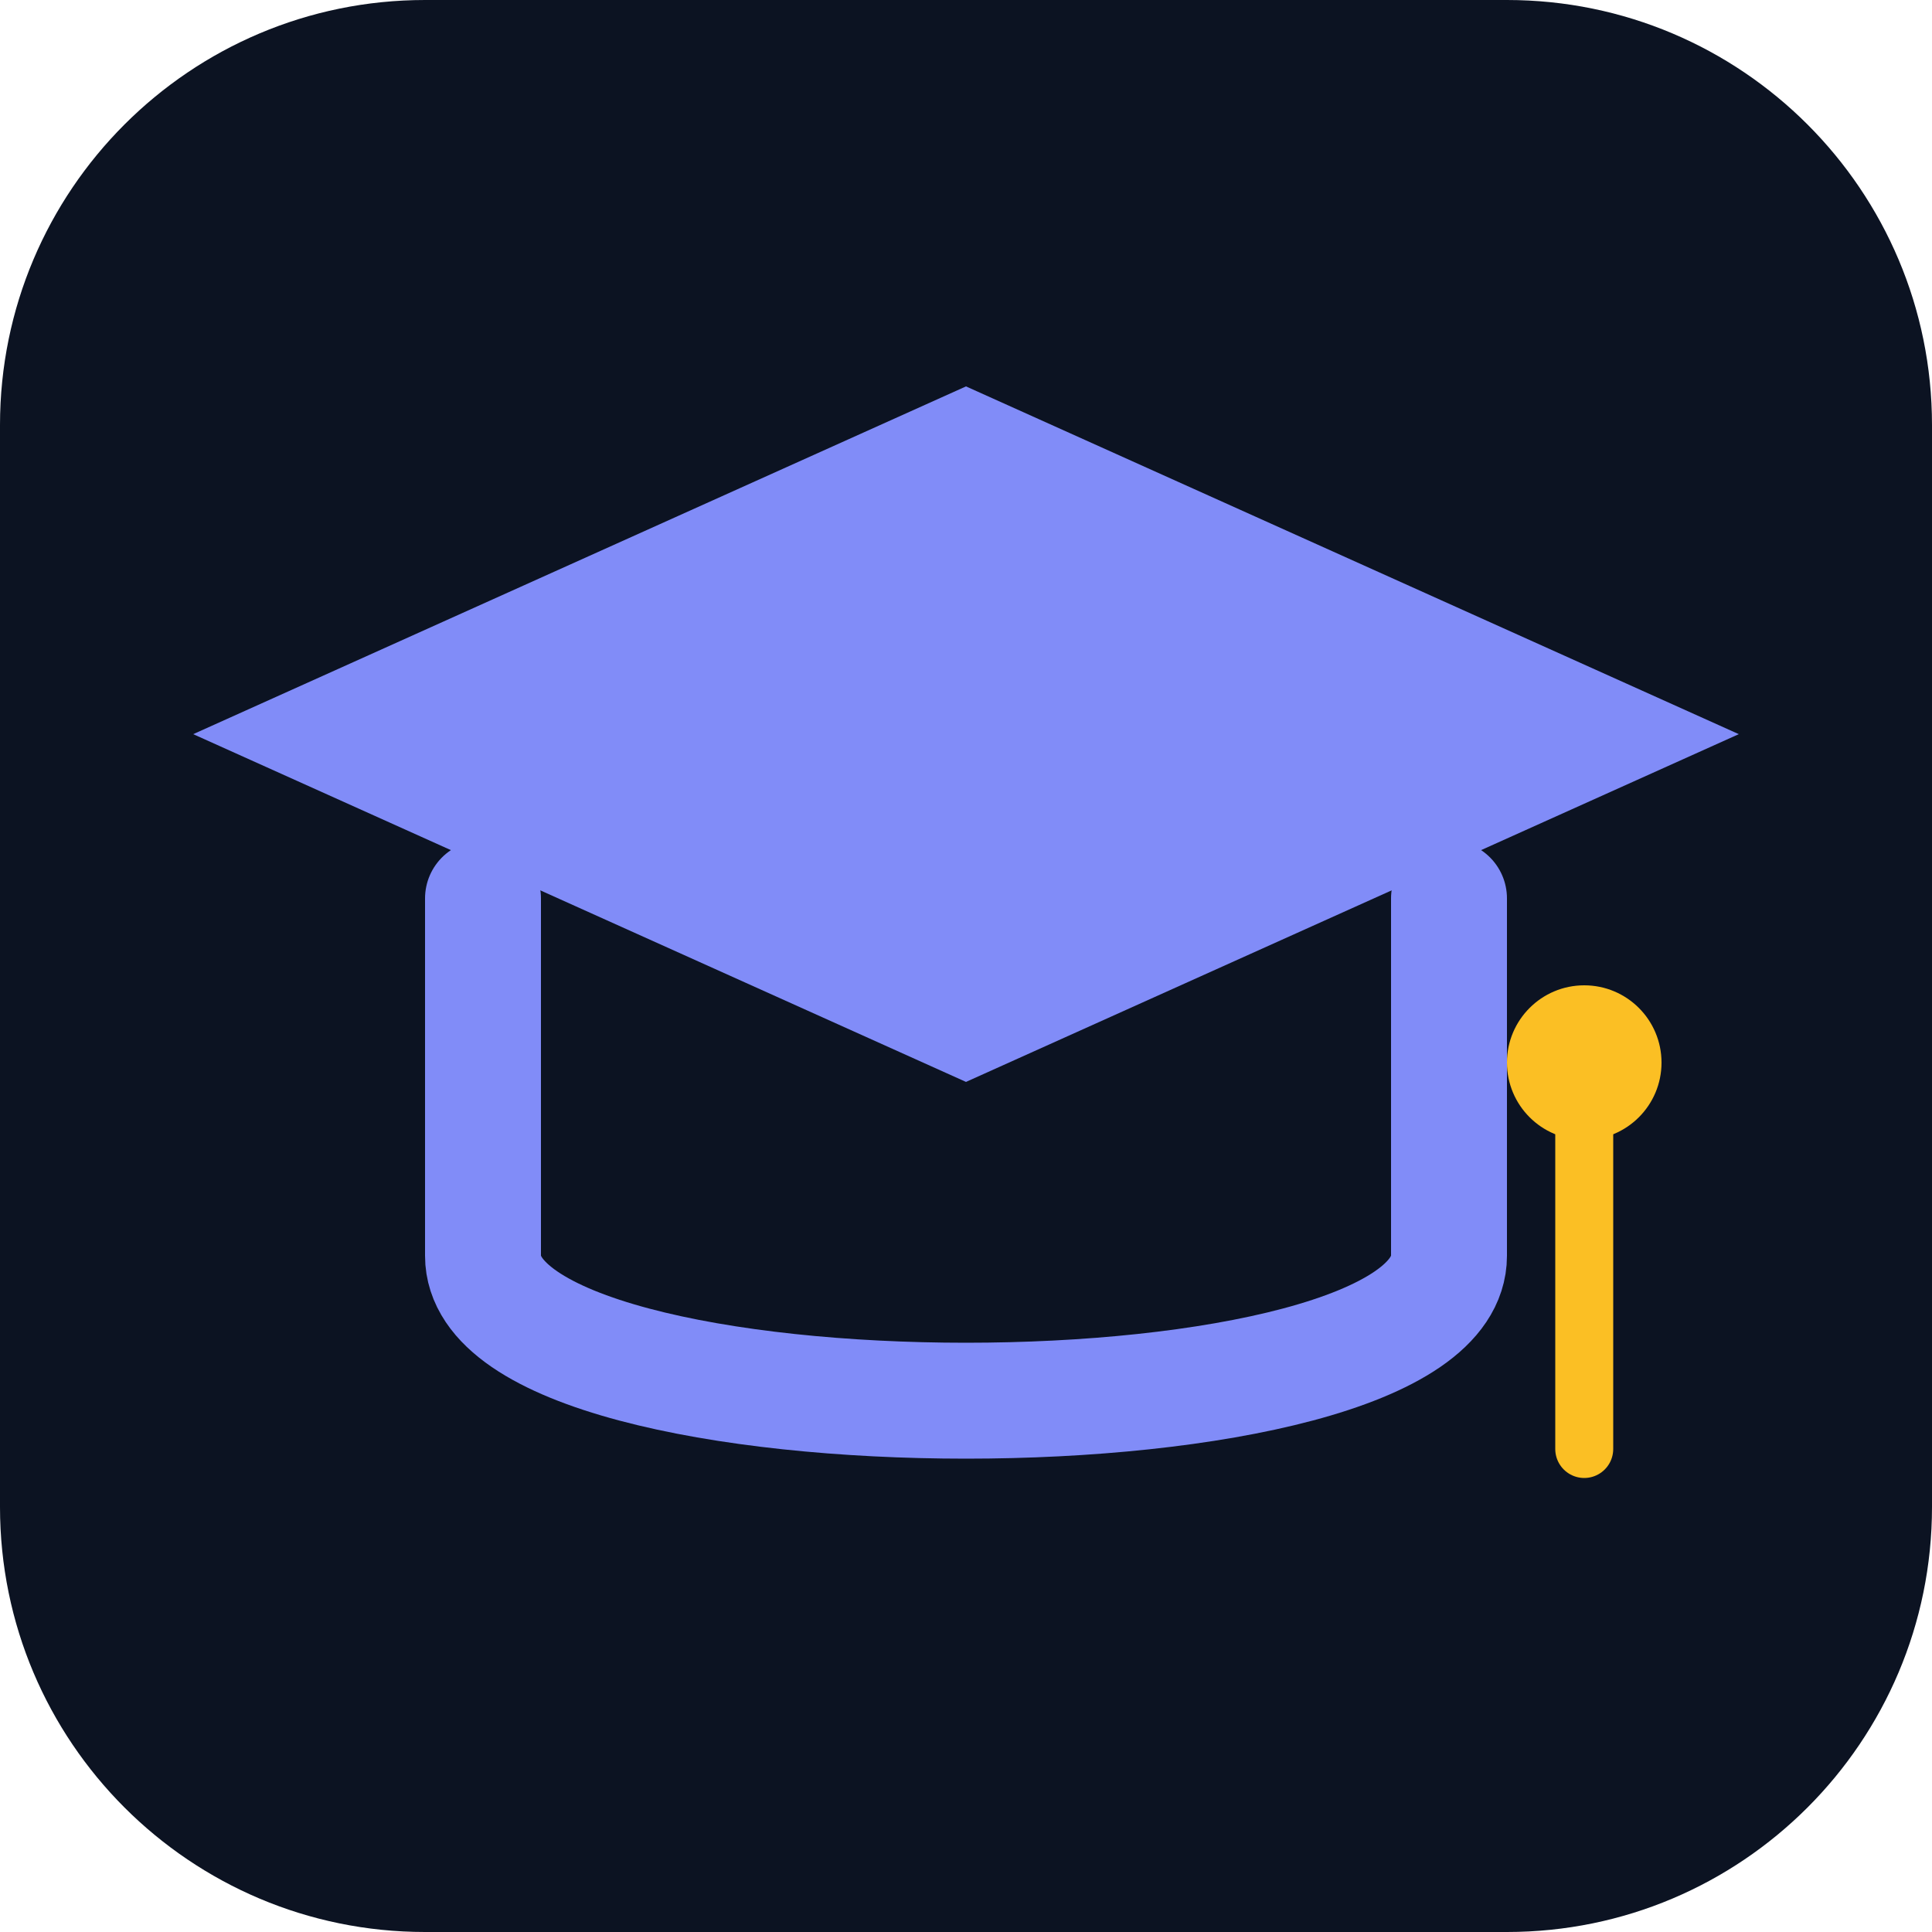
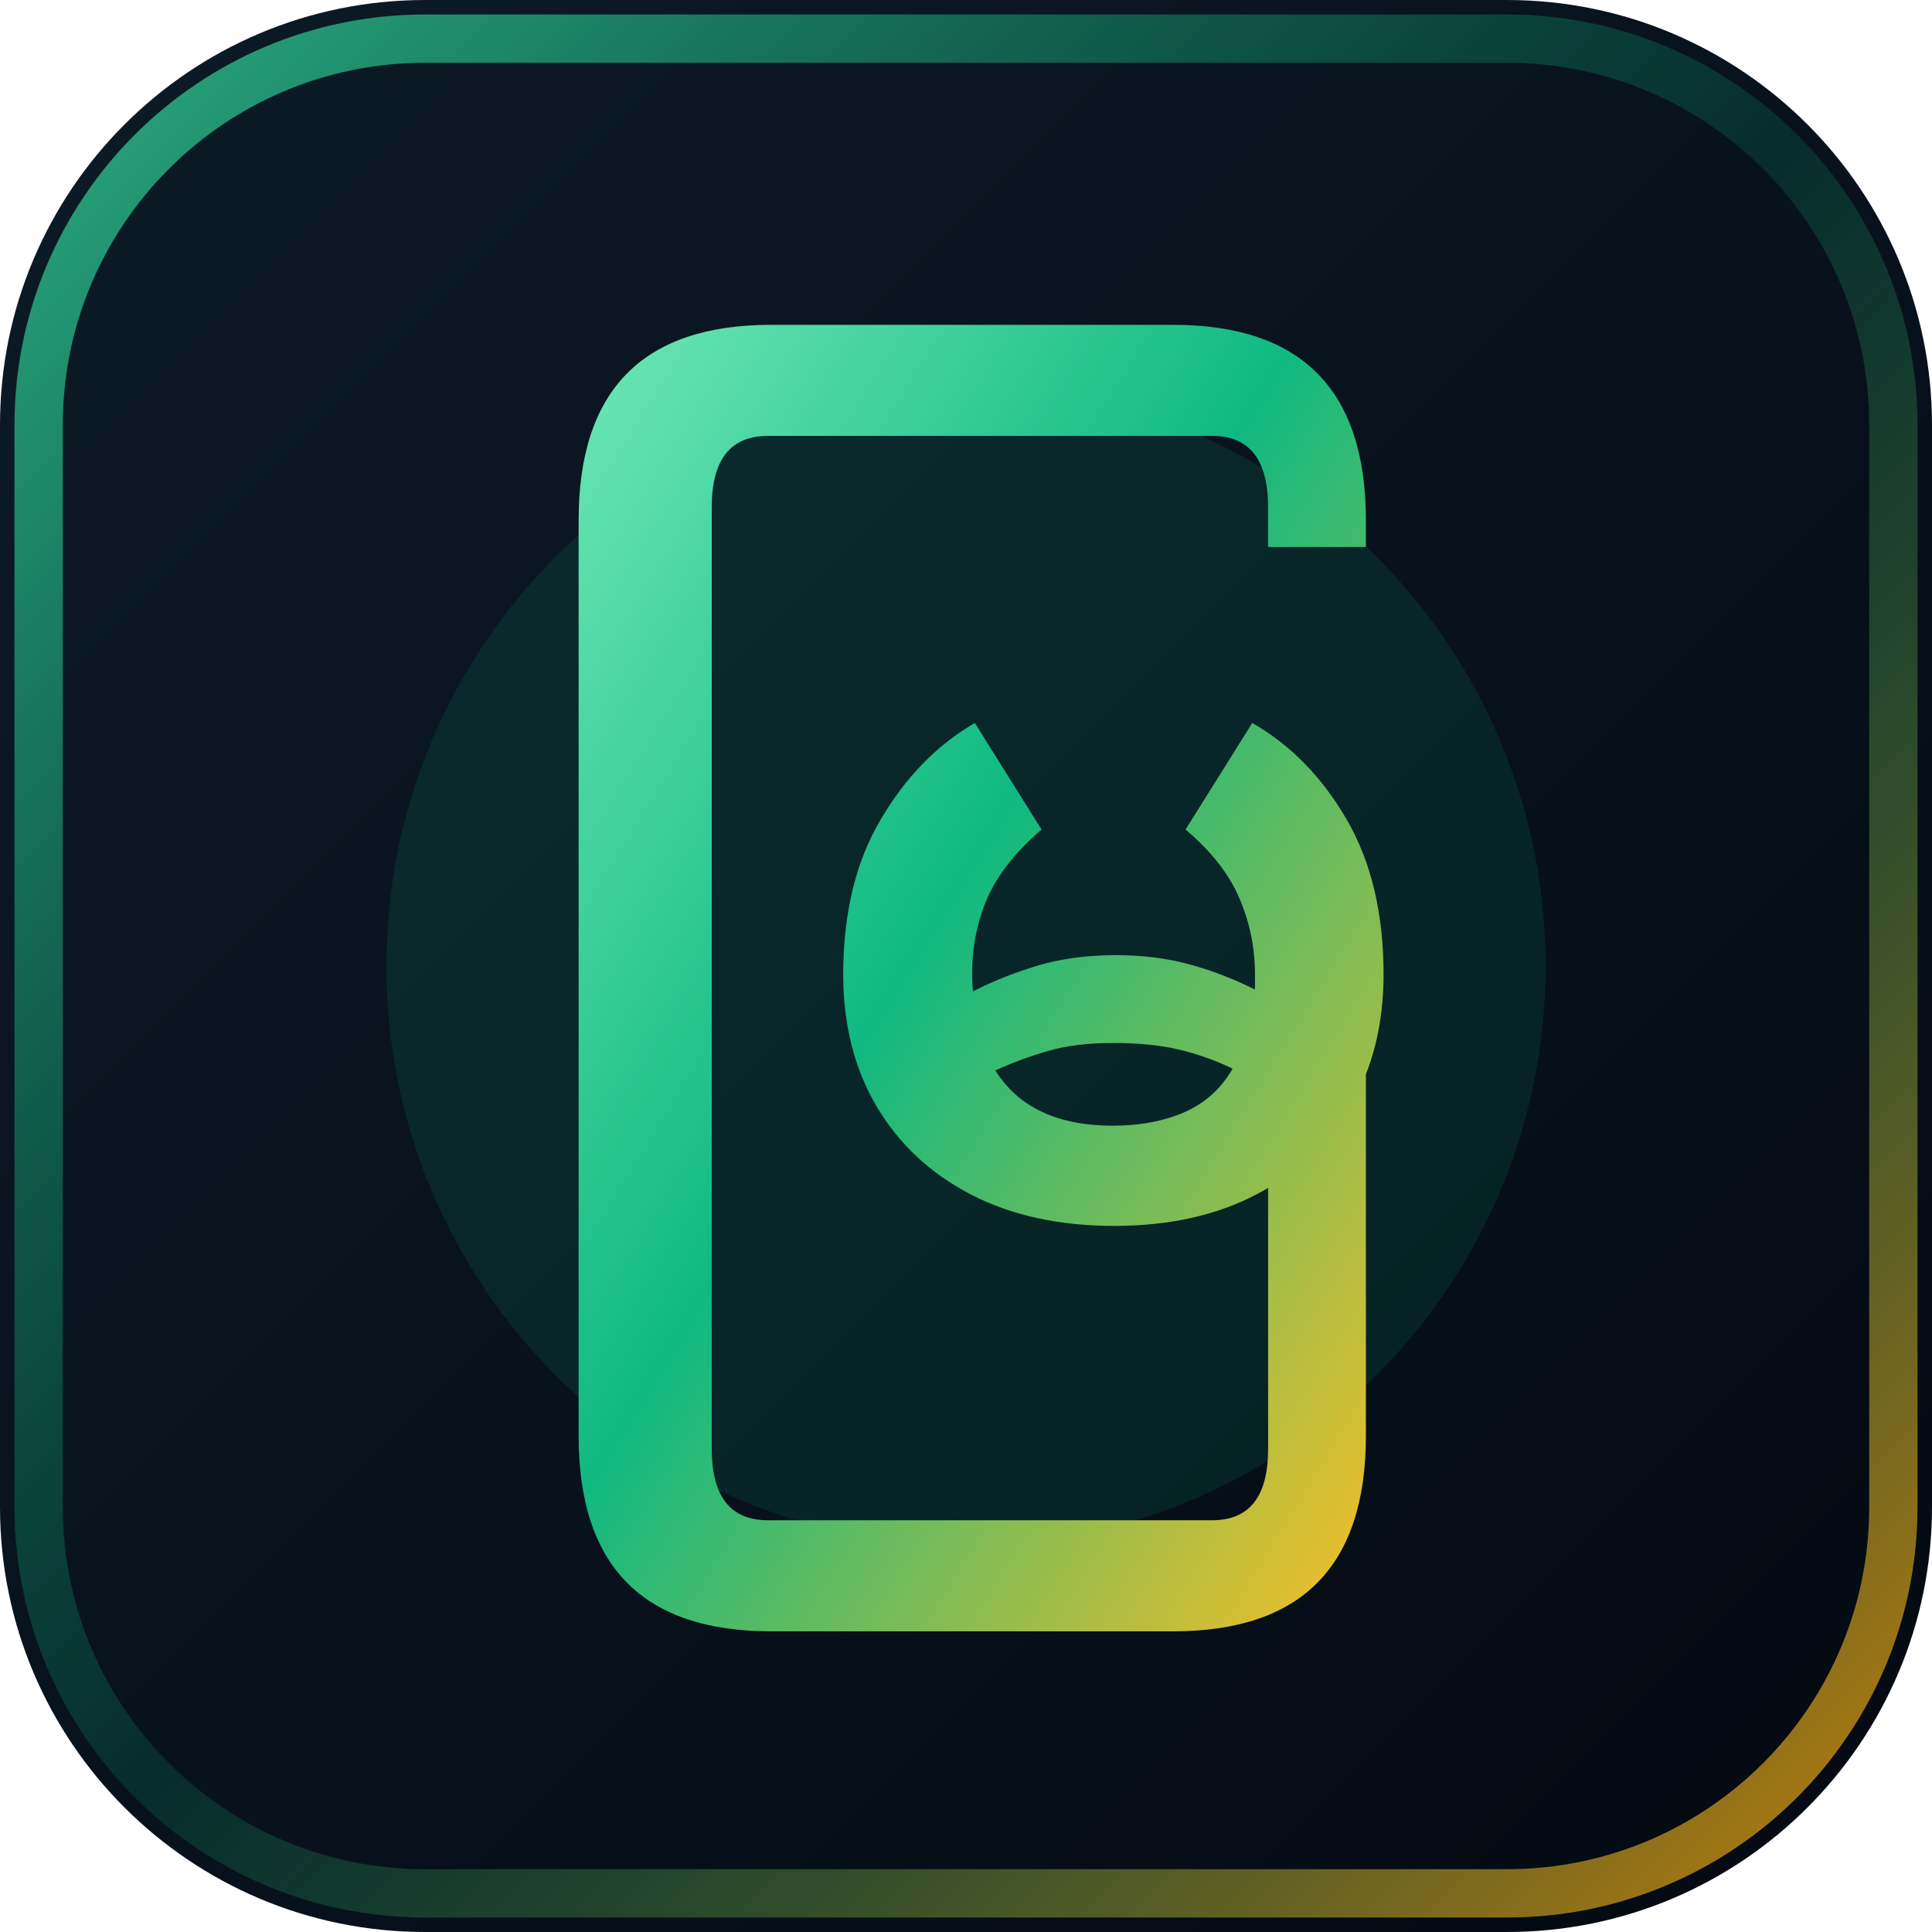
<svg xmlns="http://www.w3.org/2000/svg" viewBox="0 0 100 100">
-   <rect width="100" height="100" rx="22" fill="#0c1322" />
-   <path d="M50 20 L90 38 L50 56 L10 38 Z" fill="#818cf8" />
-   <path d="M25 46.5 V65 C25 75 75 75 75 65 V46.5" fill="none" stroke="#818cf8" stroke-width="6" stroke-linecap="round" />
-   <circle cx="82" cy="55" r="4" fill="#fbbf24" />
-   <path d="M82 55 V75" stroke="#fbbf24" stroke-width="3" stroke-linecap="round" />
+   <defs>
+     <linearGradient id="bgGrad" x1="0%" y1="0%" x2="100%" y2="100%">
+       <stop offset="0%" stop-color="#0c1b26" />
+       <stop offset="50%" stop-color="#08121d" />
+       <stop offset="100%" stop-color="#040911" />
+     </linearGradient>
+     <linearGradient id="myaGrad" x1="0%" y1="0%" x2="100%" y2="100%">
+       <stop offset="0%" stop-color="#6ee7b7" />
+       <stop offset="45%" stop-color="#10b981" />
+       <stop offset="100%" stop-color="#fbbf24" />
+     </linearGradient>
+     <linearGradient id="borderGrad" x1="0%" y1="0%" x2="100%" y2="100%">
+       <stop offset="0%" stop-color="#34d399" stop-opacity="0.8" />
+       <stop offset="50%" stop-color="#059669" stop-opacity="0.2" />
+       <stop offset="100%" stop-color="#f59e0b" stop-opacity="0.8" />
+     </linearGradient>
+   </defs>
+   <rect width="100" height="100" rx="22" fill="url(#bgGrad)" />
+   <rect x="2" y="2" width="96" height="96" rx="20" fill="none" stroke="url(#borderGrad)" stroke-width="2.5" />
+   <circle cx="50" cy="50" r="30" fill="#10b981" fill-opacity="0.12" />
+   <text x="50" y="63" text-anchor="middle" font-family="'Pyidaungsu', 'Myanmar Text', 'Noto Sans Myanmar', sans-serif" font-size="46" font-weight="900" fill="url(#myaGrad)">မြ</text>
</svg>
